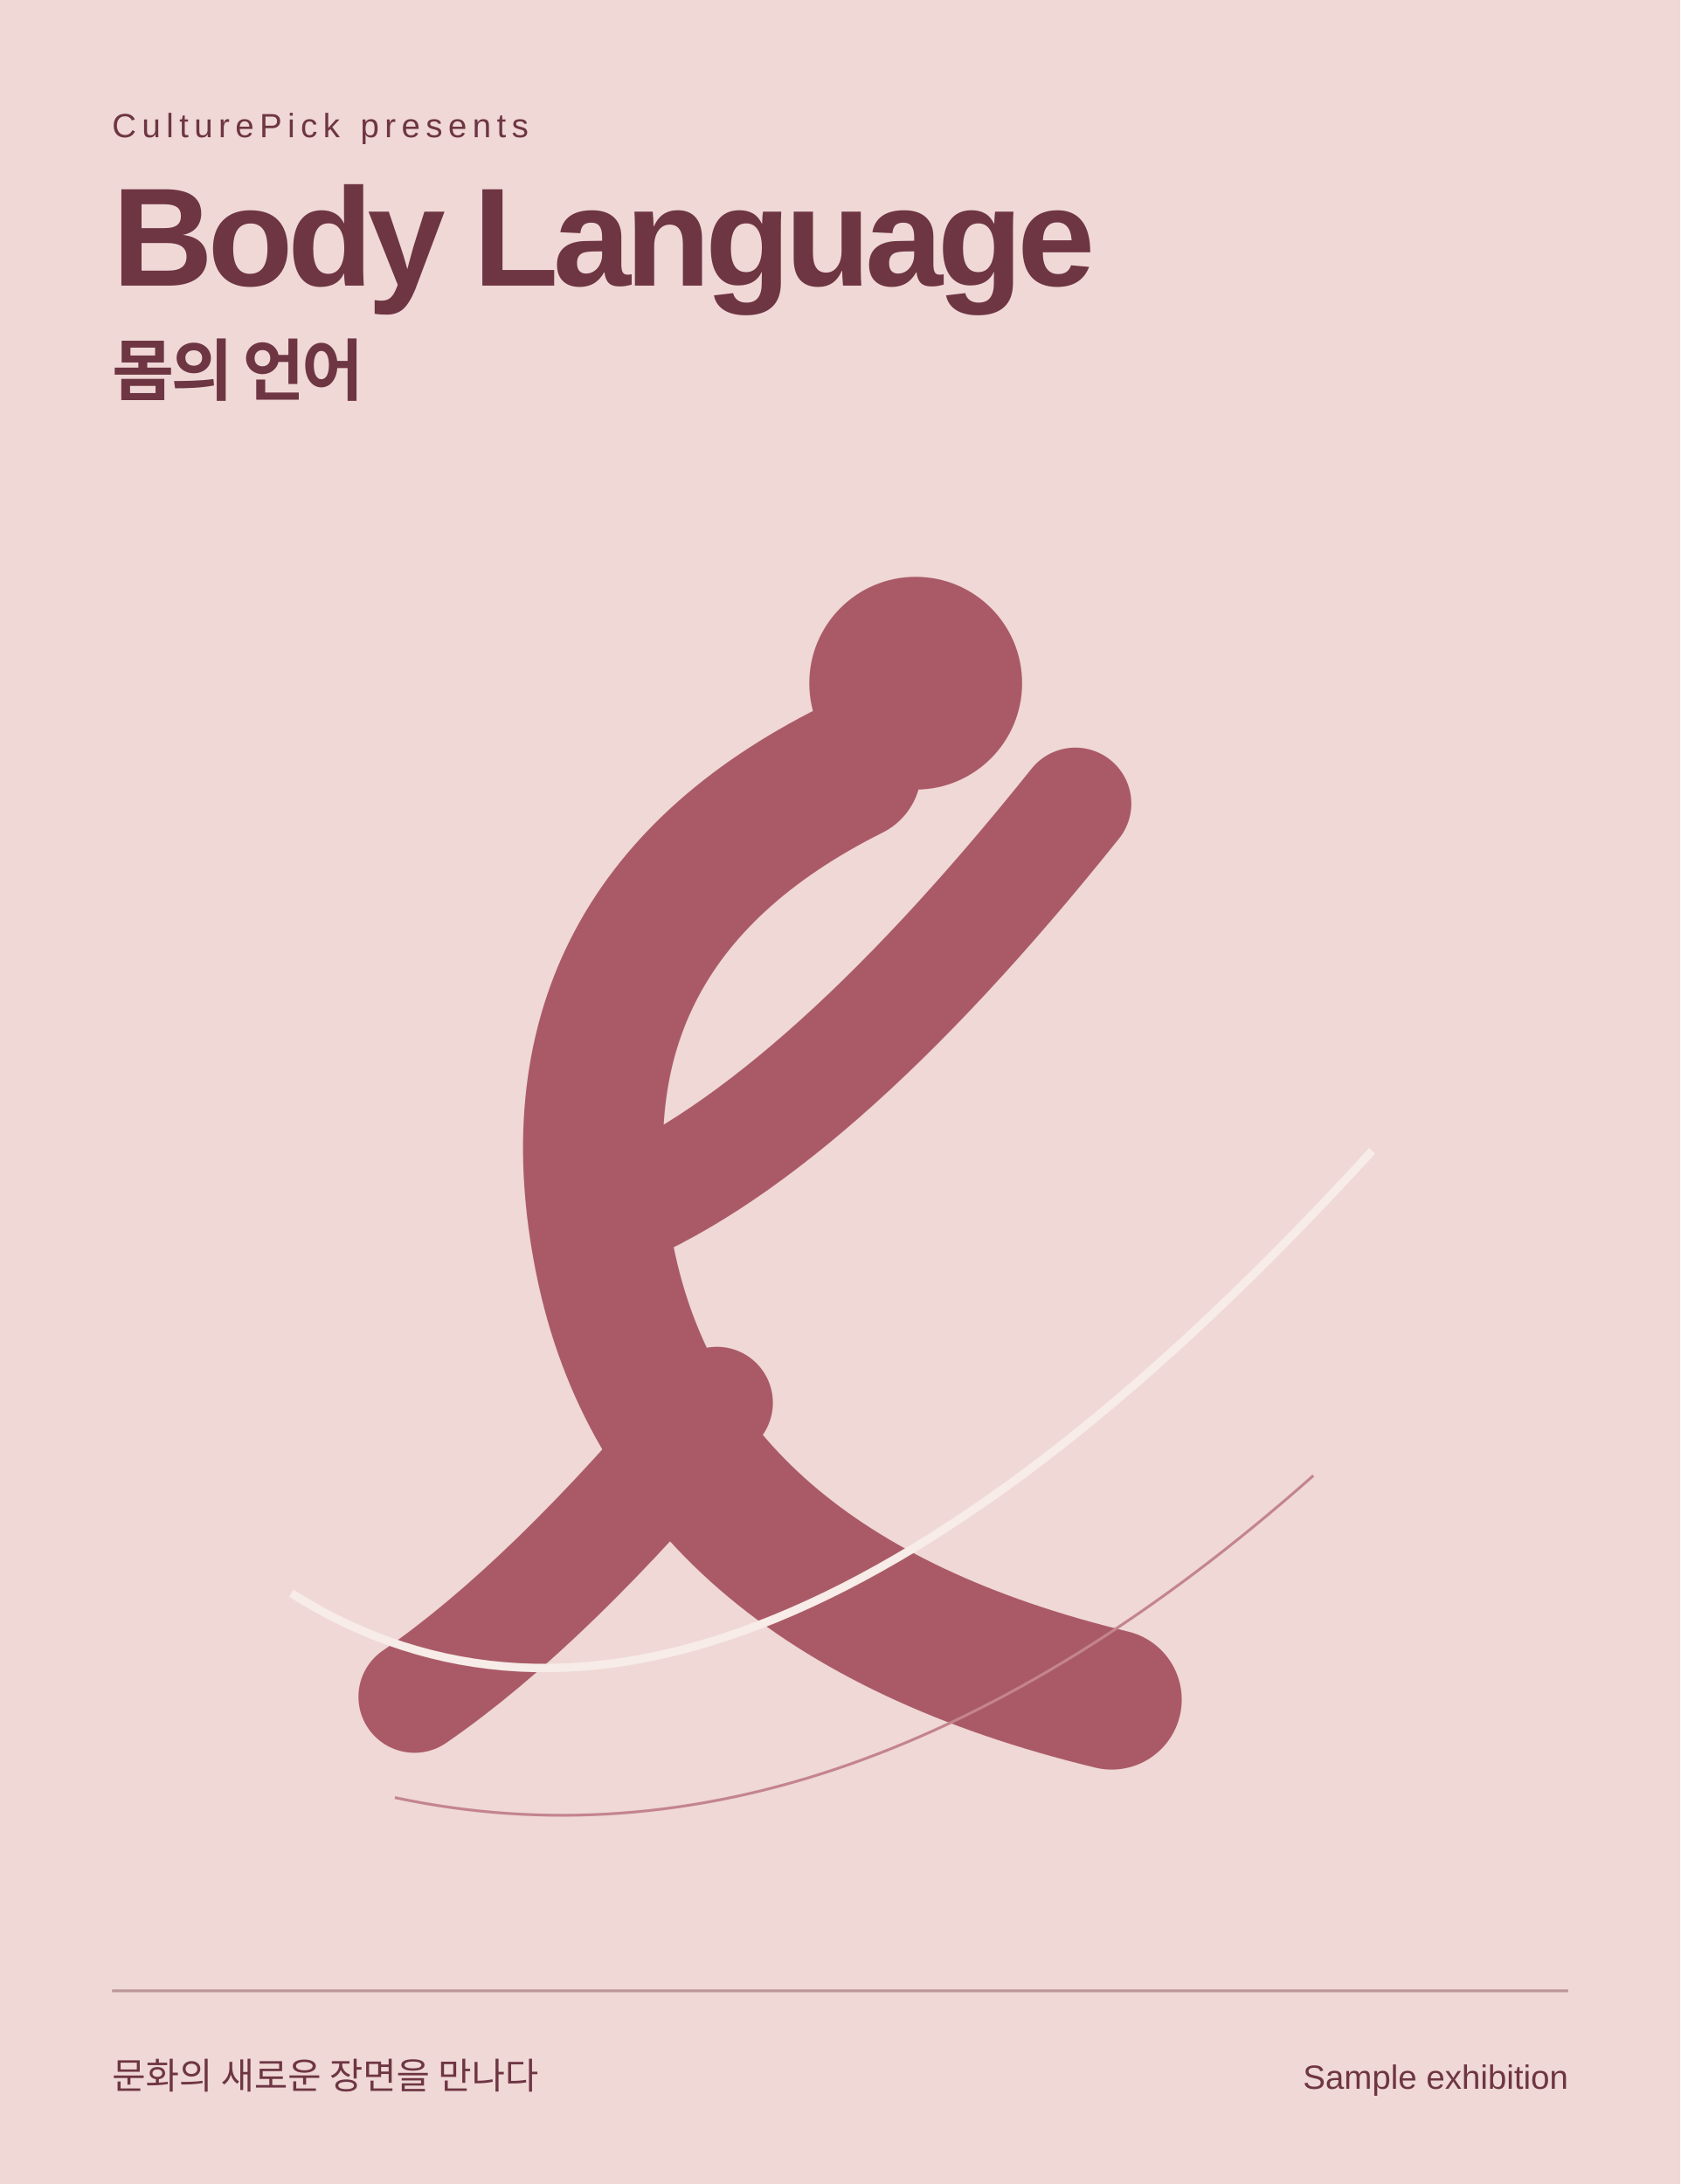
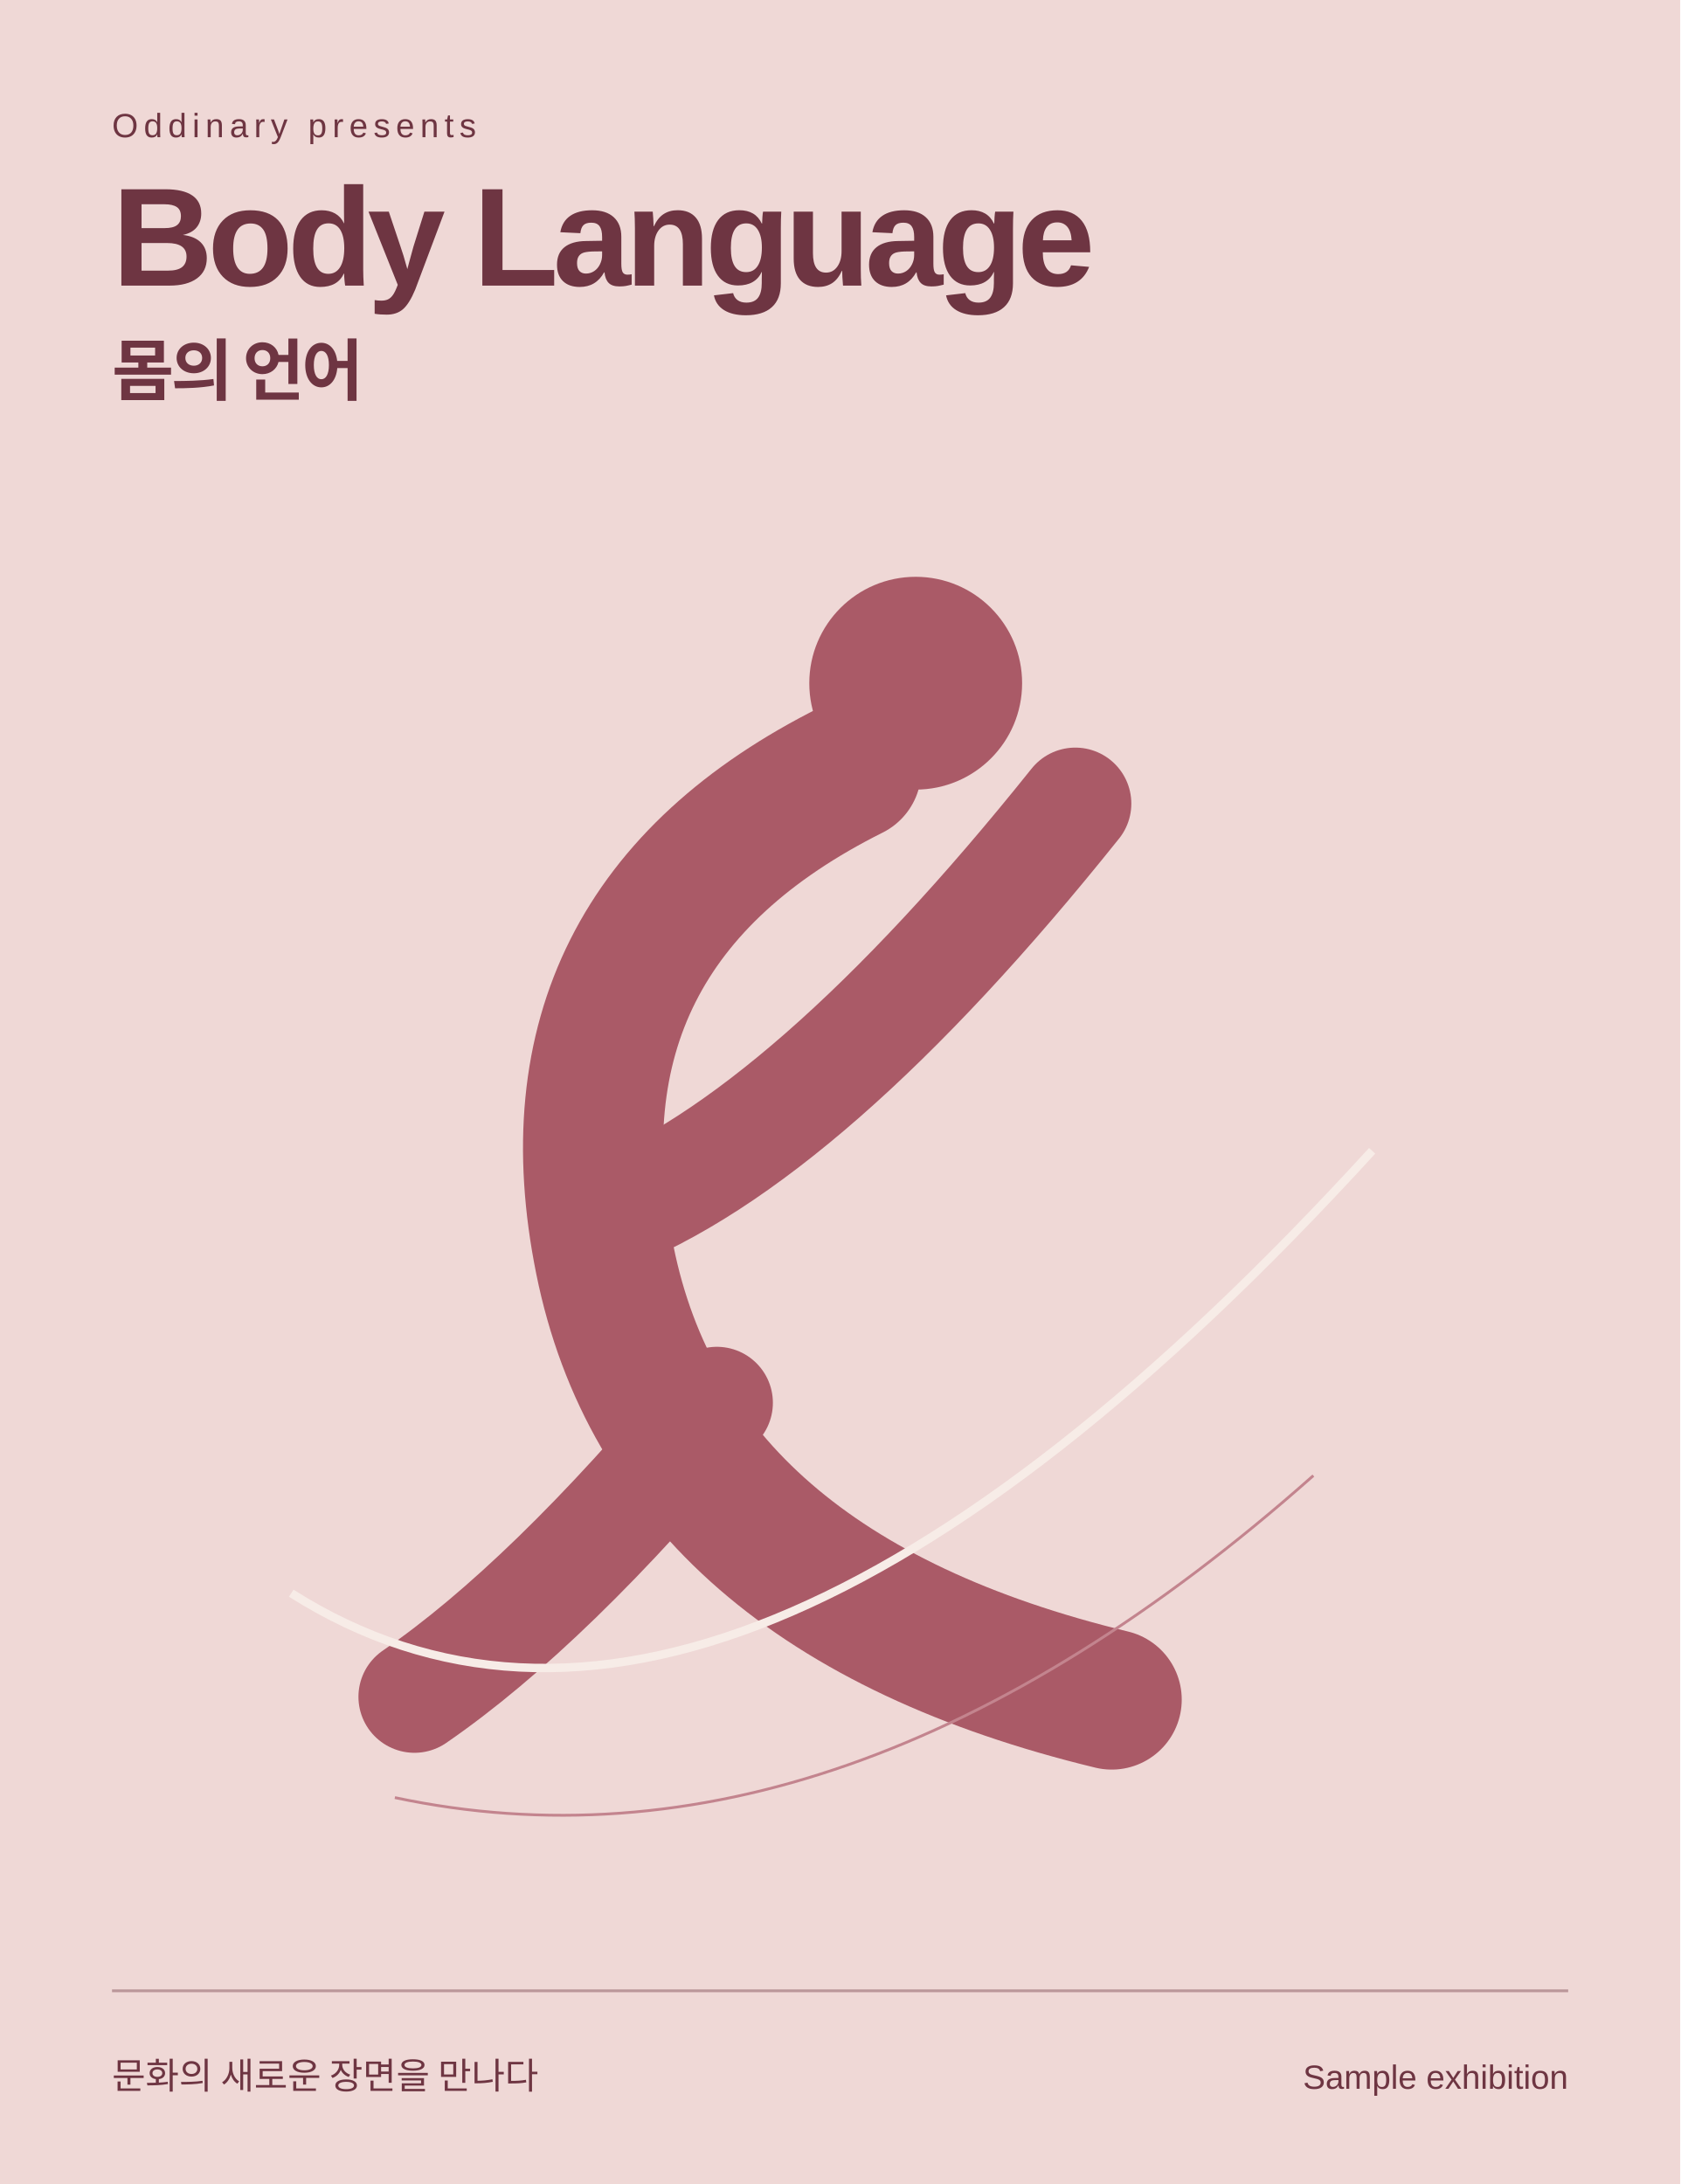
<svg xmlns="http://www.w3.org/2000/svg" viewBox="0 0 600 780">
  <rect width="600" height="780" fill="#efd8d6" />
  <g fill="none" stroke-linecap="round">
    <path d="M304 275q-112 56-88 175t181 157" stroke="#aa5a67" stroke-width="50" />
    <path d="M215 435q73-28 169-148" stroke="#aa5a67" stroke-width="40" />
    <path d="M256 501q-60 72-108 105" stroke="#aa5a67" stroke-width="40" />
  </g>
  <circle cx="327" cy="244" r="38" fill="#aa5a67" />
  <path d="M104 569q153 97 386-158" fill="none" stroke="#f7ece7" stroke-width="3" />
  <path d="M141 642q160 34 328-115" fill="none" stroke="#c3848e" />
  <g font-family="Arial,Malgun Gothic,sans-serif" fill="#6e3542">
-     <text x="40" y="49" font-size="12" letter-spacing="2">CulturePick presents</text>
+     <text x="40" y="49" font-size="12" letter-spacing="2">Oddinary presents</text>
    <text x="40" y="102" font-size="50" font-weight="700" letter-spacing="-2">Body Language</text>
    <text x="40" y="141" font-size="24" font-weight="600" letter-spacing="-1">몸의 언어</text>
    <path d="M40 711H560" stroke="#6e3542" stroke-opacity=".4" />
    <text x="40" y="746" font-size="13">문화의 새로운 장면을 만나다</text>
    <text x="560" y="746" text-anchor="end" font-size="12">Sample exhibition</text>
  </g>
</svg>
